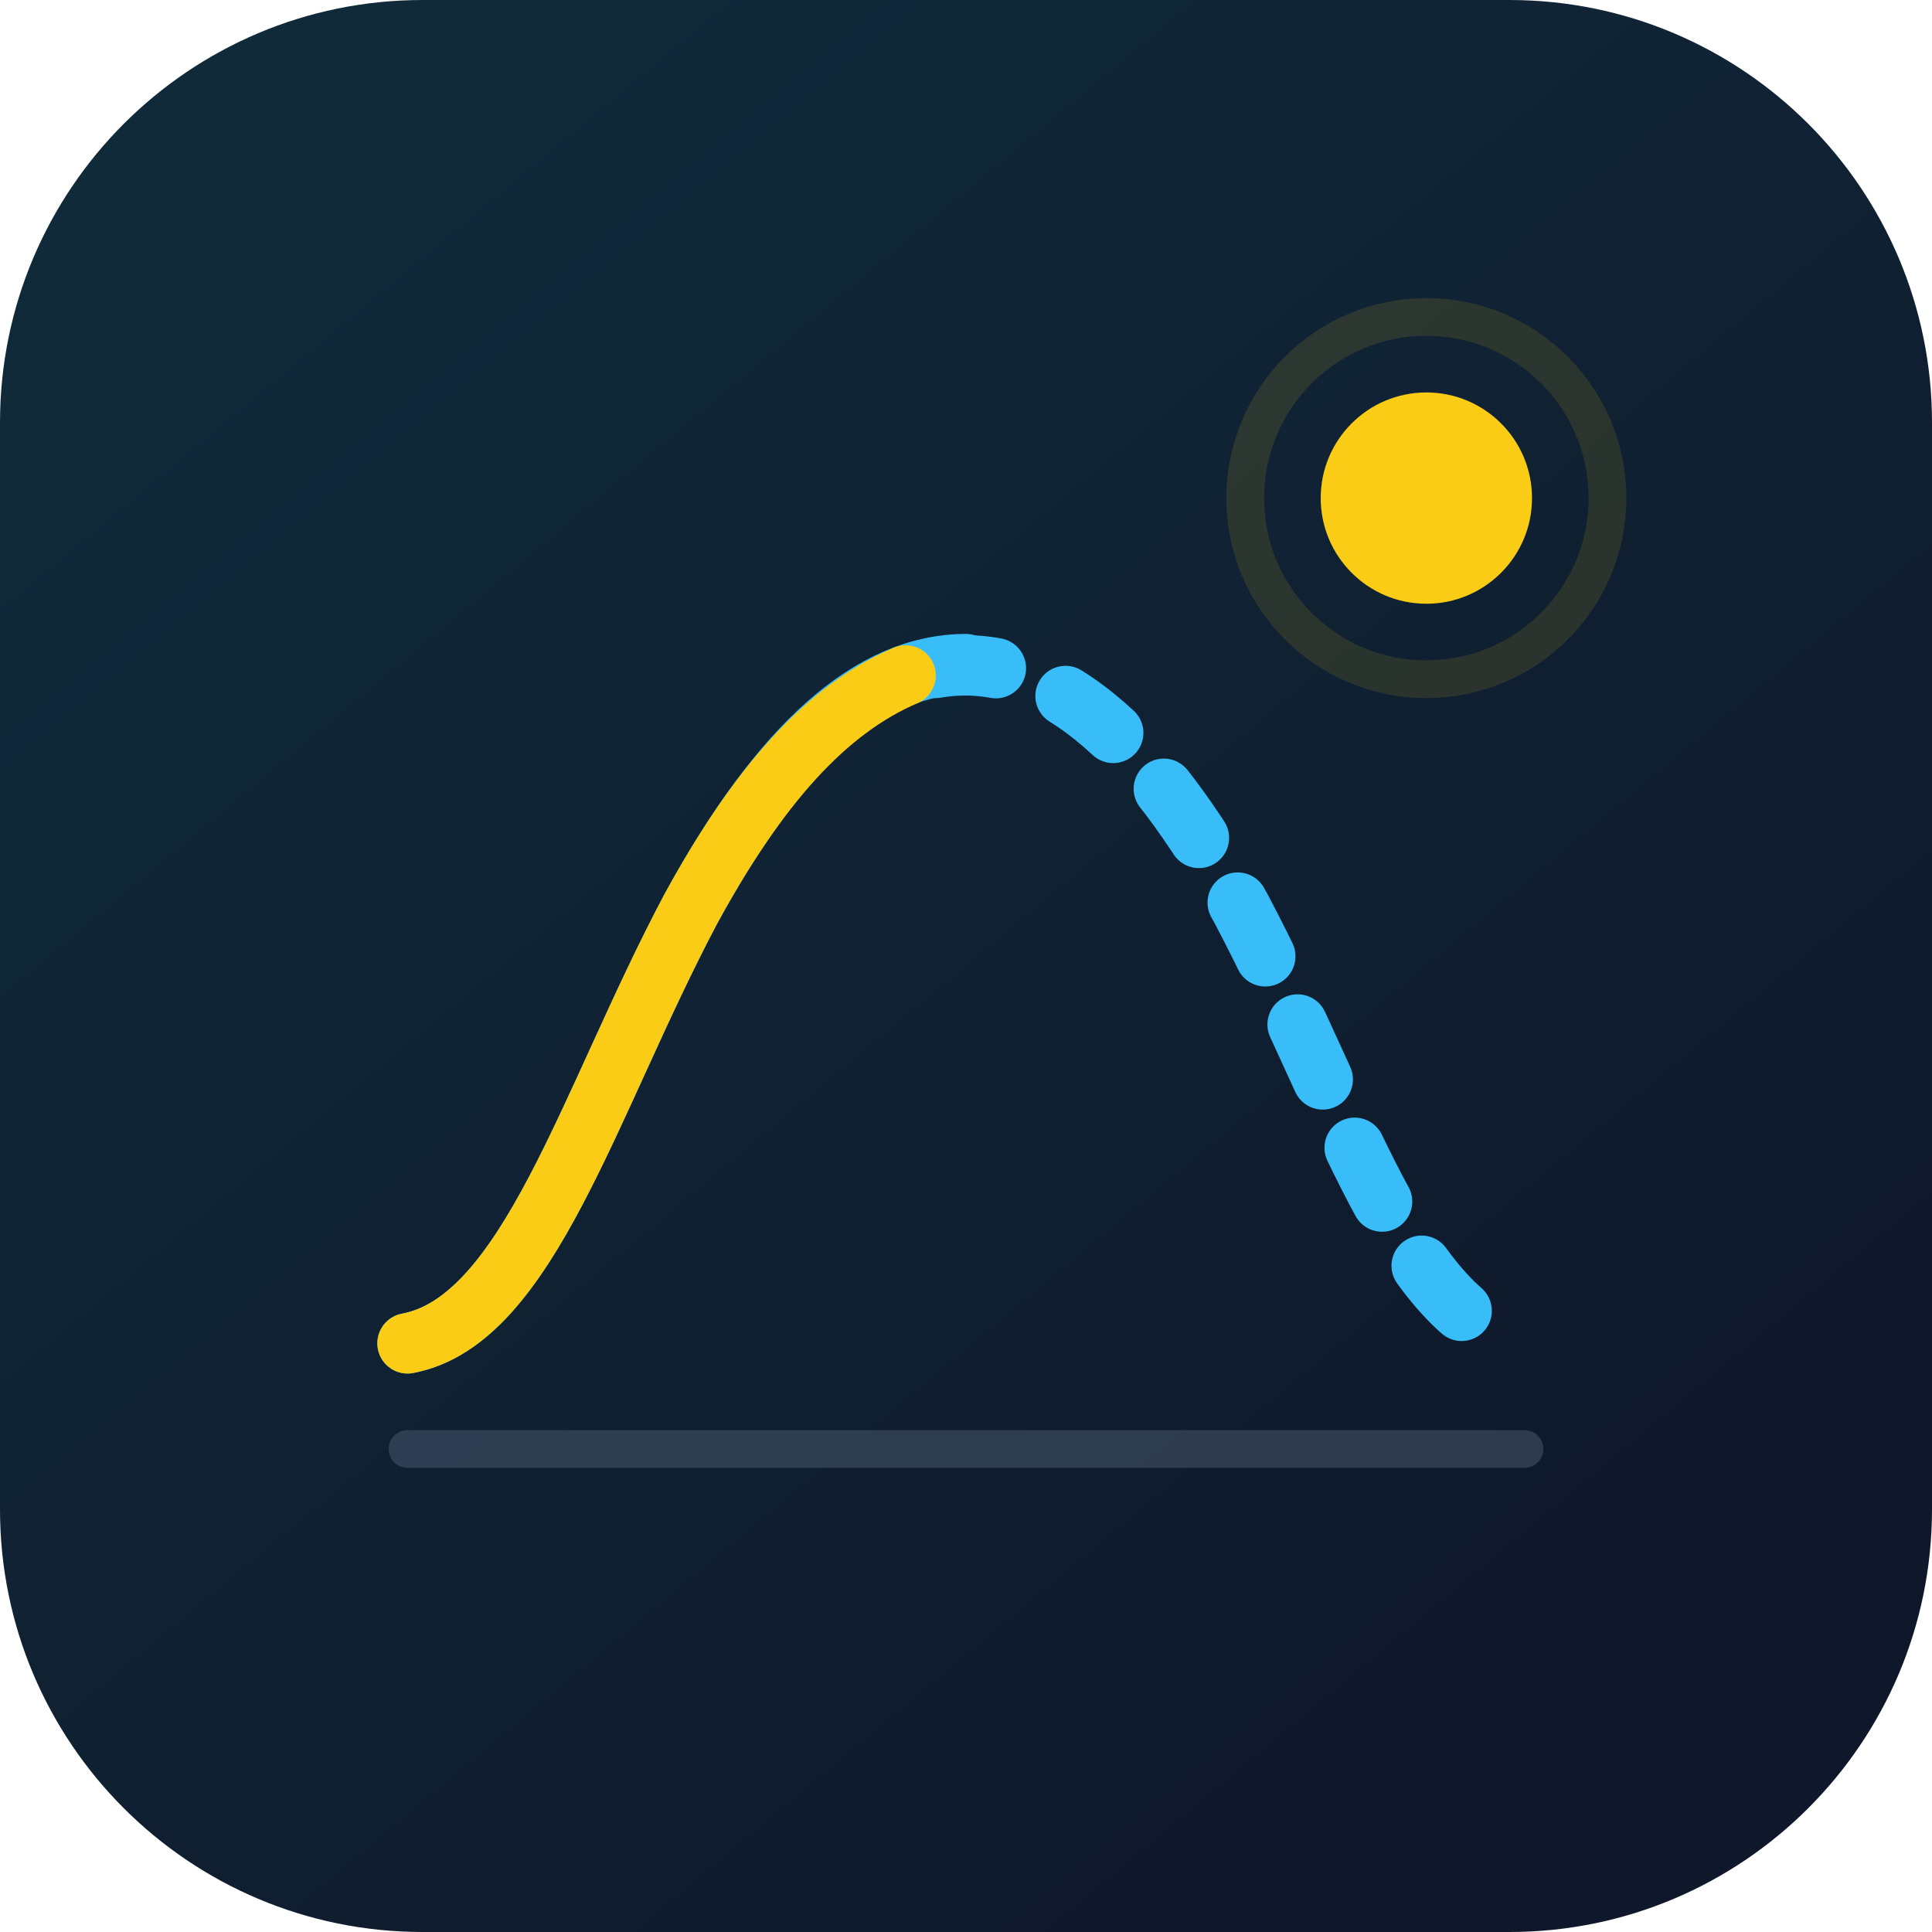
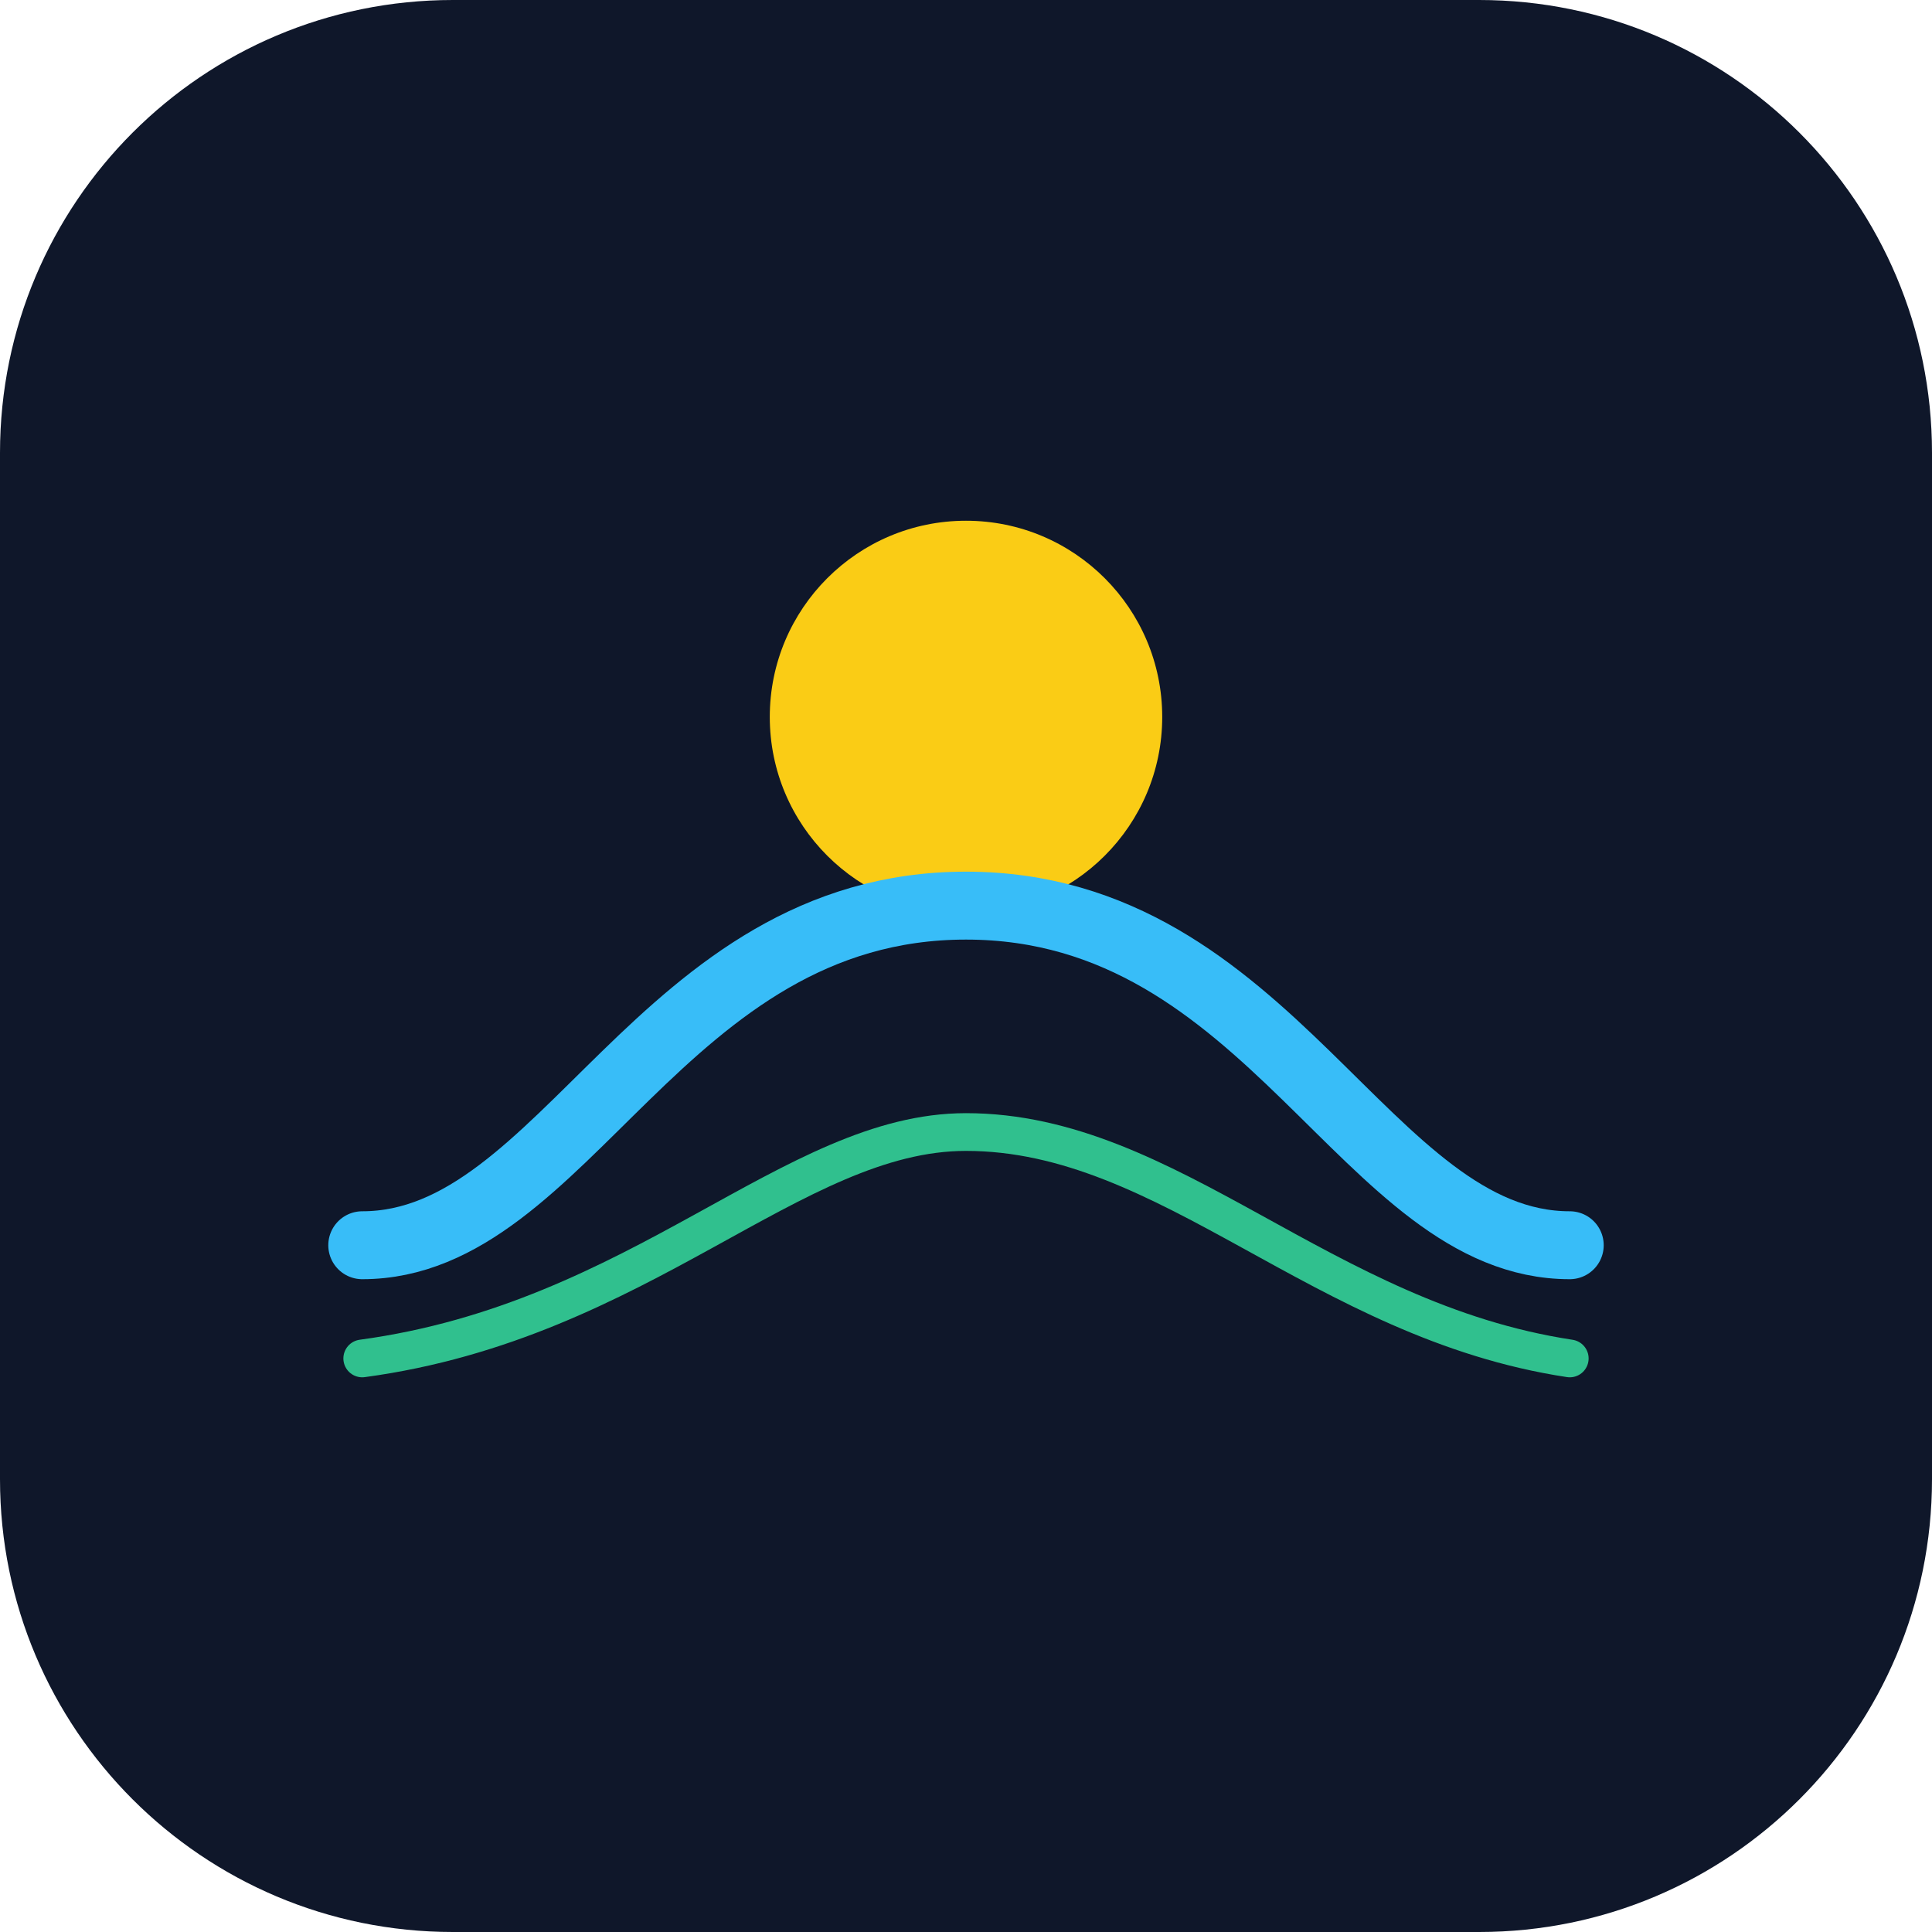
- <svg xmlns="http://www.w3.org/2000/svg" width="512" height="512" viewBox="0 0 512 512" role="img" aria-labelledby="title desc">
-   <defs>
-     <linearGradient id="bg" x1="96" y1="64" x2="416" y2="448" gradientUnits="userSpaceOnUse">
-       <stop offset="0" stop-color="#102a3a" />
-       <stop offset="1" stop-color="#0f172a" />
-     </linearGradient>
-   </defs>
-   <rect width="512" height="512" rx="112" fill="url(#bg)" />
-   <path d="M108 384h296" stroke="#475569" stroke-width="10" stroke-linecap="round" opacity=".55" />
-   <circle cx="378" cy="132" r="28" fill="#facc15" />
-   <circle cx="378" cy="132" r="48" fill="none" stroke="#facc15" stroke-width="10" opacity=".12" />
-   <path d="M108 356C140 350 156 292 183 241C207 197 231 176 256 176" fill="none" stroke="#38bdf8" stroke-width="16" stroke-linecap="round" />
-   <path d="M248 177C277 172 304 195 329 241C356 292 372 350 404 356" fill="none" stroke="#38bdf8" stroke-width="16" stroke-linecap="round" stroke-dasharray="16 20" />
-   <path d="M108 356C140 350 156 292 183 241C201 208 219 188 240 179" fill="none" stroke="#facc15" stroke-width="16" stroke-linecap="round" />
+ <svg xmlns="http://www.w3.org/2000/svg" width="512" height="512" viewBox="0 0 512 512">
+   <rect width="512" height="512" rx="120" fill="#0F172A" />
+   <circle cx="256" cy="190" r="52" fill="#FACC15" />
+   <path d="M96 330        C150 330 175 240 256 240        C337 240 362 330 416 330" fill="none" stroke="#38BDF8" stroke-width="18" stroke-linecap="round" />
+   <path d="M96 360        C170 350 210 300 256 300        C310 300 350 350 416 360" fill="none" stroke="#34D399" stroke-width="10" stroke-linecap="round" opacity="0.9" />
</svg>
